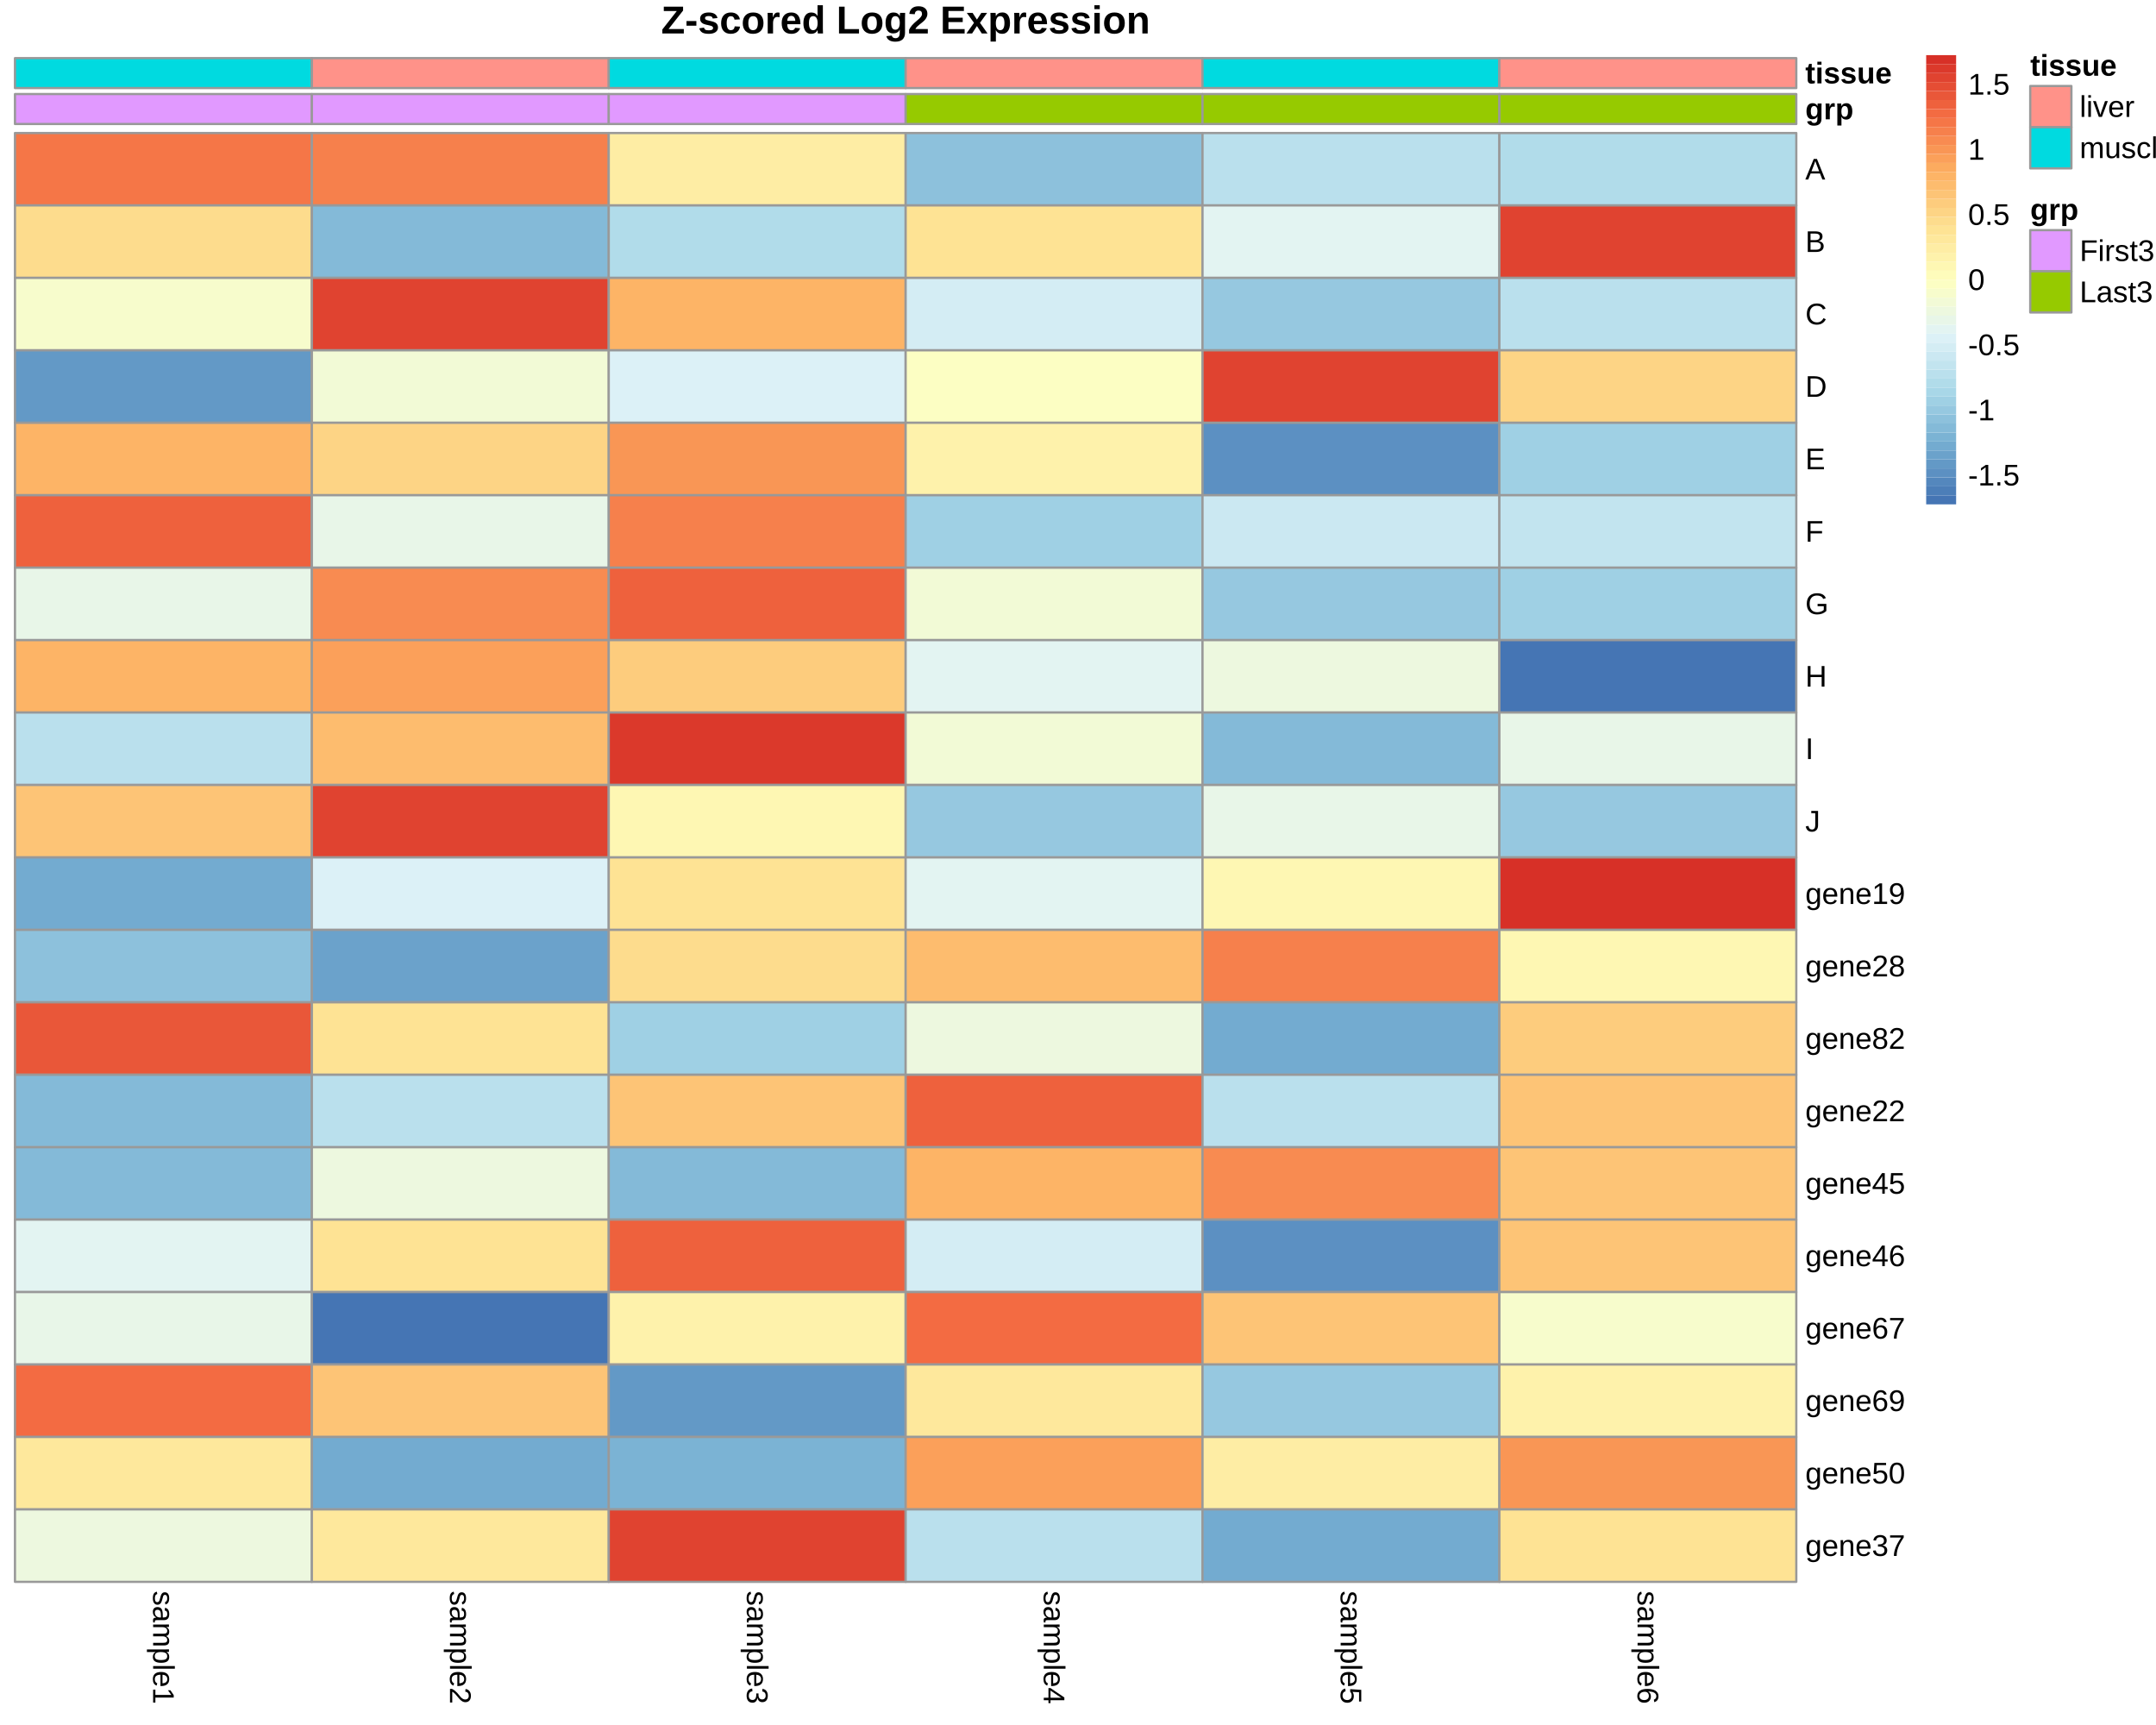
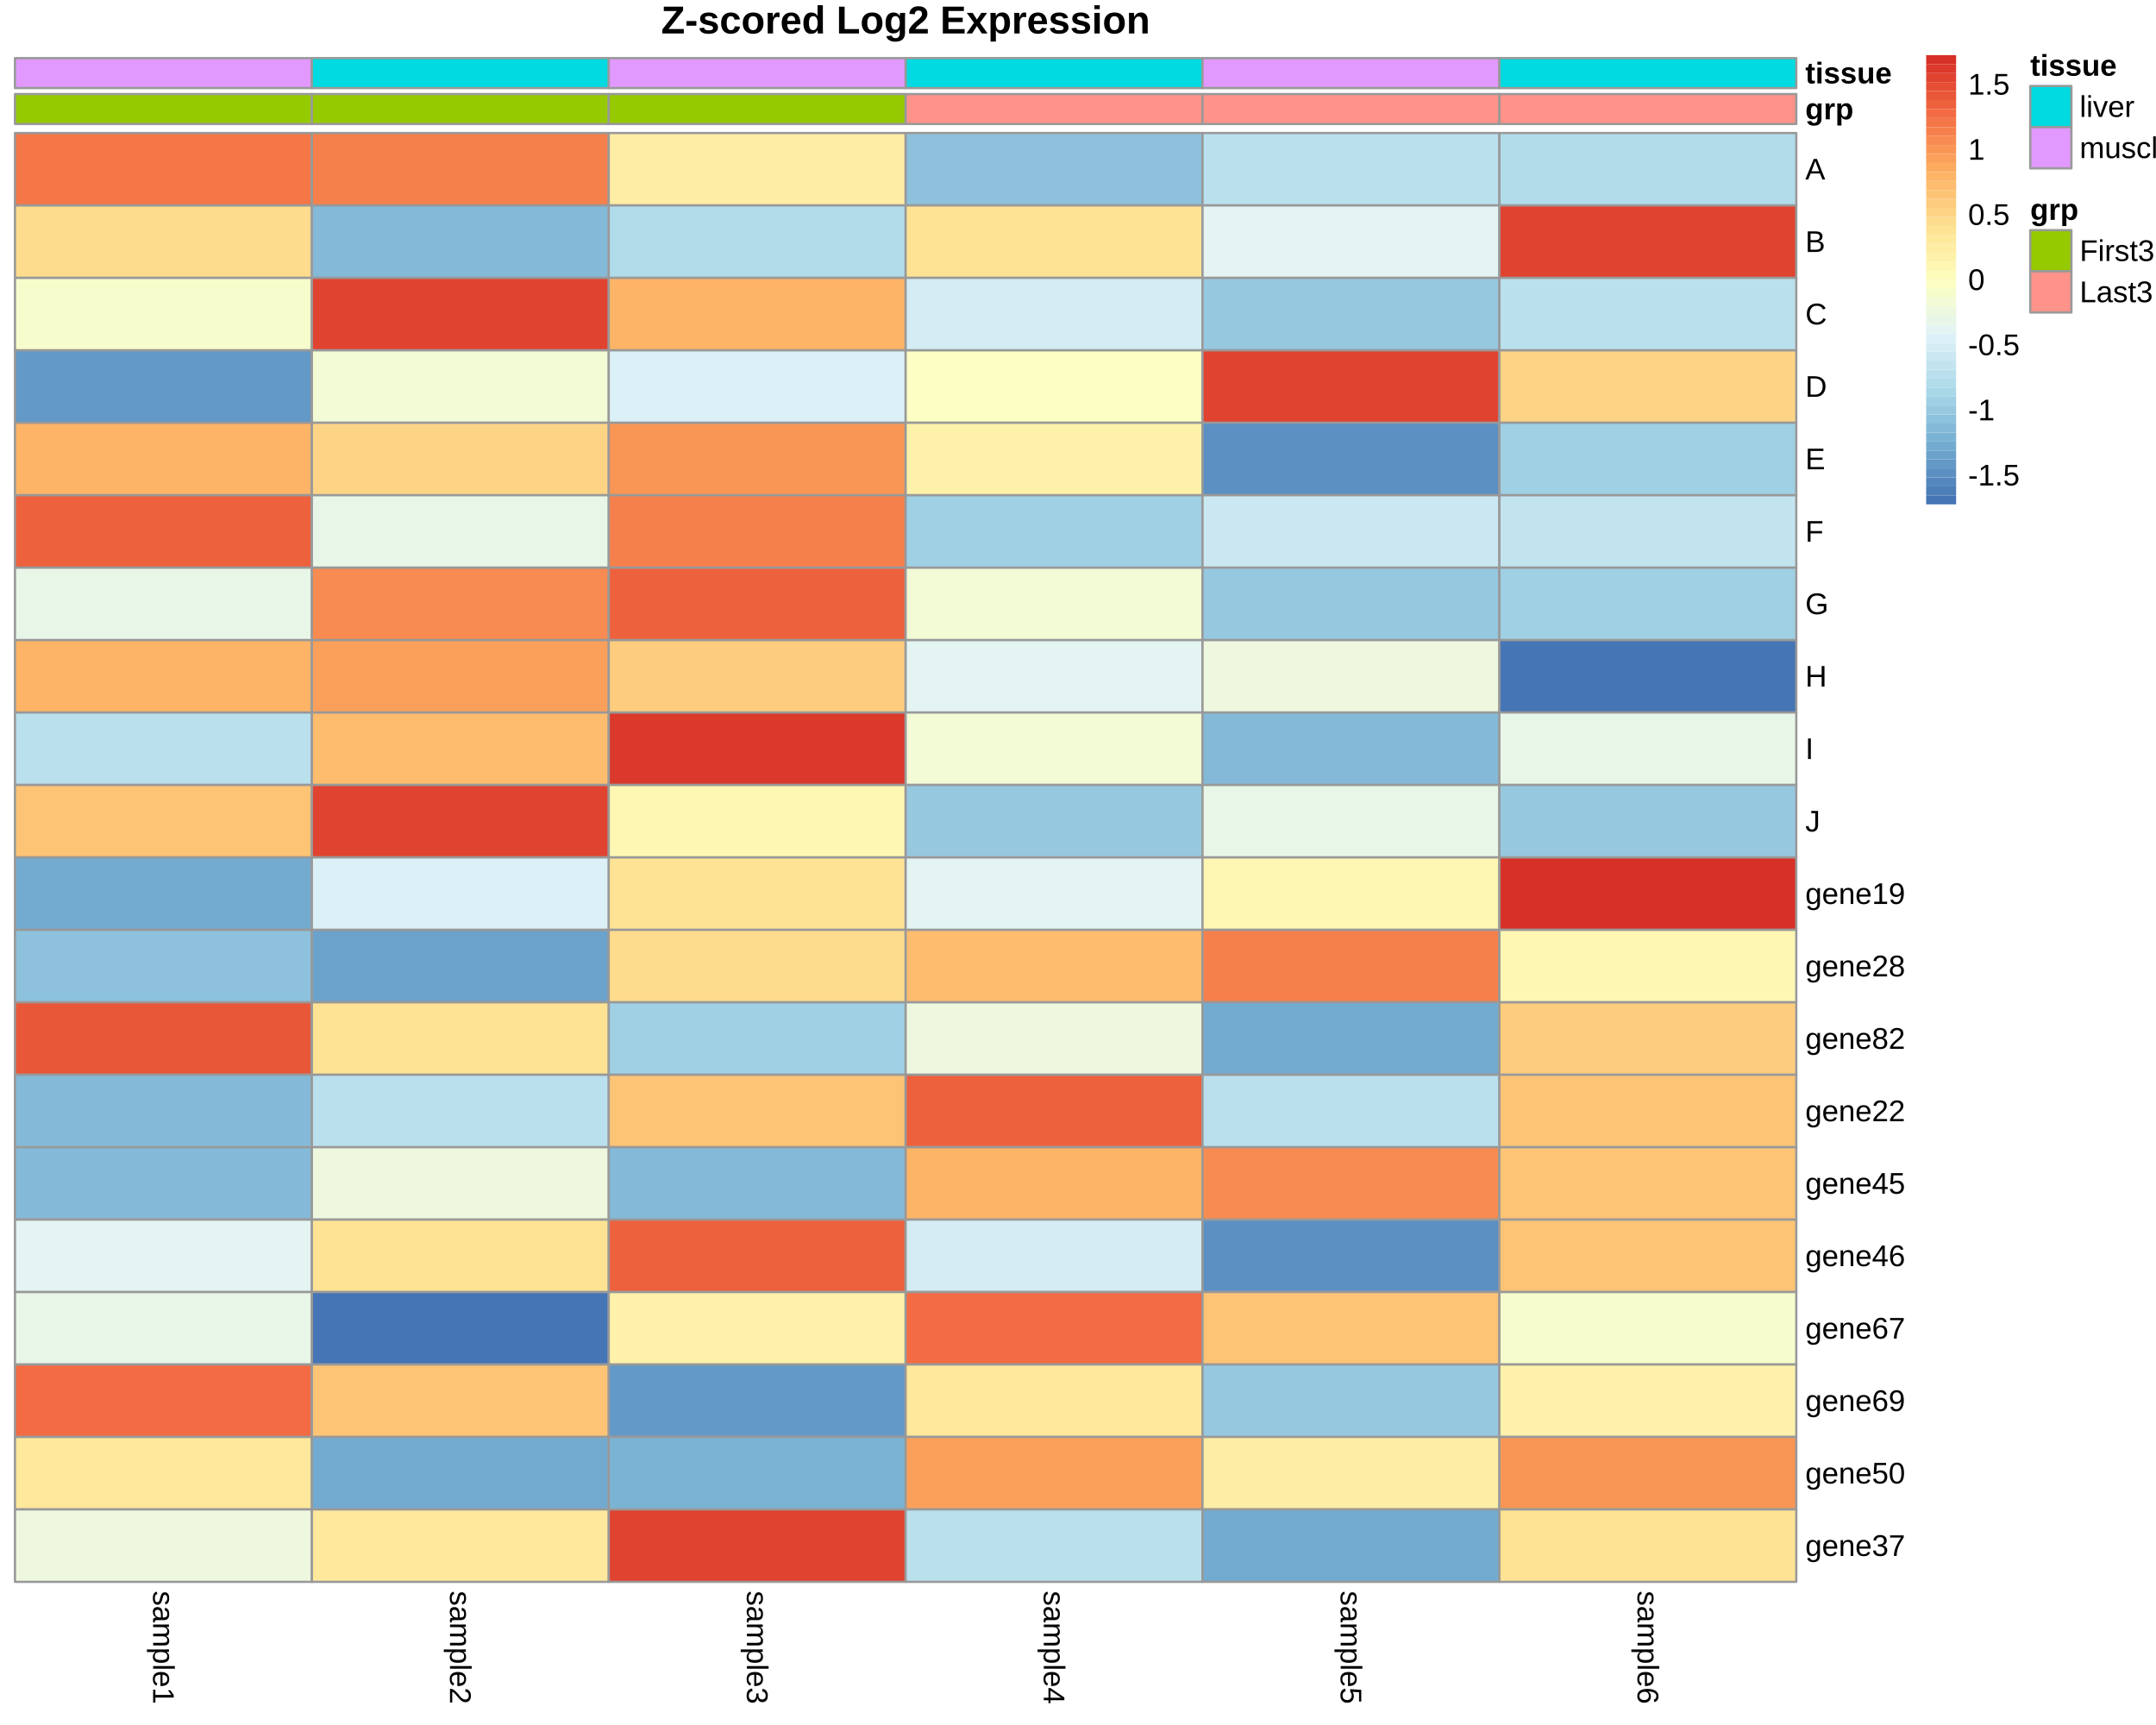
<svg xmlns="http://www.w3.org/2000/svg" viewBox="0 0 720.00 576.00">
  <defs>
    <style type="text/css">
    line, polyline, polygon, path, rect, circle {
      fill: none;
      stroke: #000000;
      stroke-linecap: round;
      stroke-linejoin: round;
      stroke-miterlimit: 10.00;
    }
  </style>
  </defs>
  <rect width="100%" height="100%" style="stroke: none; fill: #FFFFFF;" />
  <text x="220.80" y="11.17" style="font-size: 13.00px; font-weight: bold; font-family: Liberation Sans;" textLength="163.27px" lengthAdjust="spacingAndGlyphs">Z-scored Log2 Expression</text>
  <rect x="5.00" y="44.41" width="99.15" height="24.19" style="stroke-width: 0.75; stroke: #999999; fill: #F57647;" />
  <rect x="5.00" y="68.60" width="99.15" height="24.19" style="stroke-width: 0.75; stroke: #999999; fill: #FDDC8D;" />
  <rect x="5.00" y="92.79" width="99.15" height="24.19" style="stroke-width: 0.75; stroke: #999999; fill: #F7FCCC;" />
  <rect x="5.00" y="116.98" width="99.15" height="24.19" style="stroke-width: 0.75; stroke: #999999; fill: #6399C6;" />
  <rect x="5.00" y="141.17" width="99.15" height="24.19" style="stroke-width: 0.75; stroke: #999999; fill: #FDB466;" />
  <rect x="5.00" y="165.36" width="99.15" height="24.19" style="stroke-width: 0.75; stroke: #999999; fill: #EE613D;" />
  <rect x="5.00" y="189.55" width="99.15" height="24.19" style="stroke-width: 0.75; stroke: #999999; fill: #E8F6E8;" />
  <rect x="5.00" y="213.74" width="99.15" height="24.19" style="stroke-width: 0.75; stroke: #999999; fill: #FDB466;" />
  <rect x="5.00" y="237.92" width="99.15" height="24.19" style="stroke-width: 0.75; stroke: #999999; fill: #BAE0ED;" />
  <rect x="5.00" y="262.11" width="99.15" height="24.19" style="stroke-width: 0.75; stroke: #999999; fill: #FDC476;" />
  <rect x="5.00" y="286.30" width="99.15" height="24.19" style="stroke-width: 0.75; stroke: #999999; fill: #73ABD0;" />
  <rect x="5.00" y="310.49" width="99.15" height="24.19" style="stroke-width: 0.75; stroke: #999999; fill: #8DC1DC;" />
  <rect x="5.00" y="334.68" width="99.15" height="24.19" style="stroke-width: 0.75; stroke: #999999; fill: #E95739;" />
  <rect x="5.00" y="358.87" width="99.15" height="24.19" style="stroke-width: 0.75; stroke: #999999; fill: #84BAD8;" />
  <rect x="5.00" y="383.06" width="99.15" height="24.19" style="stroke-width: 0.75; stroke: #999999; fill: #84BAD8;" />
  <rect x="5.00" y="407.25" width="99.15" height="24.19" style="stroke-width: 0.75; stroke: #999999; fill: #E3F4F2;" />
  <rect x="5.00" y="431.44" width="99.15" height="24.19" style="stroke-width: 0.75; stroke: #999999; fill: #E8F6E8;" />
  <rect x="5.00" y="455.63" width="99.15" height="24.19" style="stroke-width: 0.75; stroke: #999999; fill: #F36B42;" />
  <rect x="5.00" y="479.82" width="99.15" height="24.19" style="stroke-width: 0.75; stroke: #999999; fill: #FEE89C;" />
  <rect x="5.00" y="504.01" width="99.15" height="24.19" style="stroke-width: 0.75; stroke: #999999; fill: #EDF8DF;" />
  <rect x="104.15" y="44.41" width="99.15" height="24.19" style="stroke-width: 0.75; stroke: #999999; fill: #F6804C;" />
  <rect x="104.15" y="68.60" width="99.15" height="24.19" style="stroke-width: 0.75; stroke: #999999; fill: #84BAD8;" />
  <rect x="104.15" y="92.79" width="99.15" height="24.19" style="stroke-width: 0.75; stroke: #999999; fill: #E04330;" />
  <rect x="104.15" y="116.98" width="99.15" height="24.19" style="stroke-width: 0.75; stroke: #999999; fill: #F2FAD6;" />
  <rect x="104.15" y="141.17" width="99.15" height="24.19" style="stroke-width: 0.75; stroke: #999999; fill: #FDD485;" />
  <rect x="104.15" y="165.36" width="99.15" height="24.19" style="stroke-width: 0.75; stroke: #999999; fill: #E8F6E8;" />
  <rect x="104.15" y="189.55" width="99.15" height="24.19" style="stroke-width: 0.75; stroke: #999999; fill: #F88B51;" />
  <rect x="104.15" y="213.74" width="99.15" height="24.19" style="stroke-width: 0.75; stroke: #999999; fill: #FBA05A;" />
  <rect x="104.15" y="237.92" width="99.15" height="24.19" style="stroke-width: 0.75; stroke: #999999; fill: #FDBC6E;" />
  <rect x="104.15" y="262.11" width="99.15" height="24.19" style="stroke-width: 0.75; stroke: #999999; fill: #E04330;" />
  <rect x="104.15" y="286.30" width="99.15" height="24.19" style="stroke-width: 0.75; stroke: #999999; fill: #DCF1F7;" />
  <rect x="104.15" y="310.49" width="99.15" height="24.19" style="stroke-width: 0.75; stroke: #999999; fill: #6BA2CB;" />
  <rect x="104.15" y="334.68" width="99.15" height="24.19" style="stroke-width: 0.75; stroke: #999999; fill: #FEE394;" />
  <rect x="104.15" y="358.87" width="99.15" height="24.19" style="stroke-width: 0.75; stroke: #999999; fill: #BAE0ED;" />
  <rect x="104.15" y="383.06" width="99.15" height="24.19" style="stroke-width: 0.75; stroke: #999999; fill: #EDF8DF;" />
  <rect x="104.15" y="407.25" width="99.15" height="24.19" style="stroke-width: 0.75; stroke: #999999; fill: #FEE394;" />
  <rect x="104.15" y="431.44" width="99.15" height="24.19" style="stroke-width: 0.75; stroke: #999999; fill: #4575B4;" />
  <rect x="104.15" y="455.63" width="99.15" height="24.19" style="stroke-width: 0.75; stroke: #999999; fill: #FDC476;" />
  <rect x="104.15" y="479.82" width="99.15" height="24.19" style="stroke-width: 0.75; stroke: #999999; fill: #73ABD0;" />
  <rect x="104.15" y="504.01" width="99.15" height="24.19" style="stroke-width: 0.75; stroke: #999999; fill: #FEE89C;" />
  <rect x="203.29" y="44.41" width="99.15" height="24.19" style="stroke-width: 0.75; stroke: #999999; fill: #FEEDA4;" />
  <rect x="203.29" y="68.60" width="99.15" height="24.19" style="stroke-width: 0.75; stroke: #999999; fill: #B1DCEA;" />
  <rect x="203.29" y="92.79" width="99.15" height="24.19" style="stroke-width: 0.75; stroke: #999999; fill: #FDB466;" />
  <rect x="203.29" y="116.98" width="99.15" height="24.19" style="stroke-width: 0.75; stroke: #999999; fill: #DCF1F7;" />
  <rect x="203.29" y="141.17" width="99.15" height="24.19" style="stroke-width: 0.75; stroke: #999999; fill: #F99655;" />
  <rect x="203.29" y="165.36" width="99.15" height="24.19" style="stroke-width: 0.75; stroke: #999999; fill: #F6804C;" />
  <rect x="203.29" y="189.55" width="99.15" height="24.19" style="stroke-width: 0.75; stroke: #999999; fill: #EE613D;" />
  <rect x="203.29" y="213.74" width="99.15" height="24.19" style="stroke-width: 0.75; stroke: #999999; fill: #FDCC7D;" />
  <rect x="203.29" y="237.92" width="99.15" height="24.19" style="stroke-width: 0.75; stroke: #999999; fill: #DB392B;" />
  <rect x="203.29" y="262.11" width="99.15" height="24.19" style="stroke-width: 0.75; stroke: #999999; fill: #FEF7B3;" />
  <rect x="203.29" y="286.30" width="99.15" height="24.19" style="stroke-width: 0.75; stroke: #999999; fill: #FEE394;" />
  <rect x="203.29" y="310.49" width="99.15" height="24.19" style="stroke-width: 0.75; stroke: #999999; fill: #FDDC8D;" />
  <rect x="203.29" y="334.68" width="99.15" height="24.19" style="stroke-width: 0.75; stroke: #999999; fill: #9FD0E4;" />
  <rect x="203.29" y="358.87" width="99.15" height="24.19" style="stroke-width: 0.75; stroke: #999999; fill: #FDC476;" />
  <rect x="203.29" y="383.06" width="99.15" height="24.19" style="stroke-width: 0.75; stroke: #999999; fill: #84BAD8;" />
  <rect x="203.29" y="407.25" width="99.15" height="24.19" style="stroke-width: 0.75; stroke: #999999; fill: #EE613D;" />
  <rect x="203.29" y="431.44" width="99.15" height="24.19" style="stroke-width: 0.75; stroke: #999999; fill: #FEF2AB;" />
  <rect x="203.29" y="455.63" width="99.15" height="24.19" style="stroke-width: 0.75; stroke: #999999; fill: #6399C6;" />
  <rect x="203.29" y="479.82" width="99.15" height="24.19" style="stroke-width: 0.75; stroke: #999999; fill: #7BB3D4;" />
  <rect x="203.29" y="504.01" width="99.15" height="24.19" style="stroke-width: 0.75; stroke: #999999; fill: #E04330;" />
  <rect x="302.44" y="44.41" width="99.15" height="24.19" style="stroke-width: 0.75; stroke: #999999; fill: #8DC1DC;" />
  <rect x="302.44" y="68.60" width="99.15" height="24.19" style="stroke-width: 0.75; stroke: #999999; fill: #FEE394;" />
  <rect x="302.44" y="92.79" width="99.15" height="24.19" style="stroke-width: 0.75; stroke: #999999; fill: #D4EDF4;" />
  <rect x="302.44" y="116.98" width="99.15" height="24.19" style="stroke-width: 0.75; stroke: #999999; fill: #FCFEC3;" />
  <rect x="302.44" y="141.17" width="99.15" height="24.19" style="stroke-width: 0.75; stroke: #999999; fill: #FEF2AB;" />
  <rect x="302.44" y="165.36" width="99.15" height="24.19" style="stroke-width: 0.75; stroke: #999999; fill: #9FD0E4;" />
  <rect x="302.44" y="189.55" width="99.15" height="24.19" style="stroke-width: 0.75; stroke: #999999; fill: #F2FAD6;" />
  <rect x="302.44" y="213.74" width="99.15" height="24.19" style="stroke-width: 0.75; stroke: #999999; fill: #E3F4F2;" />
  <rect x="302.44" y="237.92" width="99.15" height="24.19" style="stroke-width: 0.75; stroke: #999999; fill: #F2FAD6;" />
  <rect x="302.44" y="262.11" width="99.15" height="24.19" style="stroke-width: 0.75; stroke: #999999; fill: #96C8E0;" />
  <rect x="302.44" y="286.30" width="99.15" height="24.19" style="stroke-width: 0.75; stroke: #999999; fill: #E3F4F2;" />
  <rect x="302.44" y="310.49" width="99.15" height="24.19" style="stroke-width: 0.75; stroke: #999999; fill: #FDBC6E;" />
  <rect x="302.44" y="334.68" width="99.15" height="24.19" style="stroke-width: 0.75; stroke: #999999; fill: #EDF8DF;" />
  <rect x="302.44" y="358.87" width="99.15" height="24.19" style="stroke-width: 0.75; stroke: #999999; fill: #EE613D;" />
  <rect x="302.44" y="383.06" width="99.15" height="24.19" style="stroke-width: 0.75; stroke: #999999; fill: #FDB466;" />
  <rect x="302.44" y="407.25" width="99.15" height="24.19" style="stroke-width: 0.75; stroke: #999999; fill: #D4EDF4;" />
  <rect x="302.44" y="431.44" width="99.15" height="24.19" style="stroke-width: 0.75; stroke: #999999; fill: #F36B42;" />
  <rect x="302.44" y="455.63" width="99.15" height="24.19" style="stroke-width: 0.75; stroke: #999999; fill: #FEE89C;" />
  <rect x="302.44" y="479.82" width="99.15" height="24.19" style="stroke-width: 0.75; stroke: #999999; fill: #FBA05A;" />
  <rect x="302.44" y="504.01" width="99.15" height="24.19" style="stroke-width: 0.75; stroke: #999999; fill: #BAE0ED;" />
  <rect x="401.58" y="44.41" width="99.15" height="24.19" style="stroke-width: 0.75; stroke: #999999; fill: #BAE0ED;" />
  <rect x="401.58" y="68.60" width="99.15" height="24.19" style="stroke-width: 0.75; stroke: #999999; fill: #E3F4F2;" />
  <rect x="401.58" y="92.79" width="99.15" height="24.19" style="stroke-width: 0.75; stroke: #999999; fill: #96C8E0;" />
  <rect x="401.58" y="116.98" width="99.15" height="24.19" style="stroke-width: 0.75; stroke: #999999; fill: #E04330;" />
  <rect x="401.58" y="141.17" width="99.15" height="24.19" style="stroke-width: 0.75; stroke: #999999; fill: #5C90C2;" />
  <rect x="401.58" y="165.36" width="99.15" height="24.19" style="stroke-width: 0.75; stroke: #999999; fill: #CBE8F2;" />
  <rect x="401.58" y="189.55" width="99.15" height="24.19" style="stroke-width: 0.75; stroke: #999999; fill: #96C8E0;" />
  <rect x="401.58" y="213.74" width="99.15" height="24.19" style="stroke-width: 0.75; stroke: #999999; fill: #EDF8DF;" />
  <rect x="401.58" y="237.92" width="99.15" height="24.19" style="stroke-width: 0.75; stroke: #999999; fill: #84BAD8;" />
  <rect x="401.58" y="262.11" width="99.15" height="24.19" style="stroke-width: 0.75; stroke: #999999; fill: #E8F6E8;" />
  <rect x="401.58" y="286.30" width="99.15" height="24.19" style="stroke-width: 0.75; stroke: #999999; fill: #FEF7B3;" />
  <rect x="401.58" y="310.49" width="99.15" height="24.19" style="stroke-width: 0.75; stroke: #999999; fill: #F6804C;" />
  <rect x="401.58" y="334.68" width="99.15" height="24.19" style="stroke-width: 0.75; stroke: #999999; fill: #73ABD0;" />
  <rect x="401.58" y="358.87" width="99.15" height="24.19" style="stroke-width: 0.75; stroke: #999999; fill: #BAE0ED;" />
  <rect x="401.58" y="383.06" width="99.15" height="24.19" style="stroke-width: 0.75; stroke: #999999; fill: #F88B51;" />
  <rect x="401.58" y="407.25" width="99.15" height="24.19" style="stroke-width: 0.75; stroke: #999999; fill: #5C90C2;" />
  <rect x="401.58" y="431.44" width="99.15" height="24.19" style="stroke-width: 0.75; stroke: #999999; fill: #FDC476;" />
  <rect x="401.58" y="455.63" width="99.15" height="24.19" style="stroke-width: 0.75; stroke: #999999; fill: #96C8E0;" />
  <rect x="401.58" y="479.82" width="99.15" height="24.19" style="stroke-width: 0.75; stroke: #999999; fill: #FEEDA4;" />
  <rect x="401.58" y="504.01" width="99.15" height="24.19" style="stroke-width: 0.75; stroke: #999999; fill: #73ABD0;" />
  <rect x="500.73" y="44.41" width="99.15" height="24.19" style="stroke-width: 0.75; stroke: #999999; fill: #B1DCEA;" />
  <rect x="500.73" y="68.60" width="99.15" height="24.19" style="stroke-width: 0.75; stroke: #999999; fill: #E04330;" />
  <rect x="500.73" y="92.79" width="99.15" height="24.19" style="stroke-width: 0.75; stroke: #999999; fill: #BAE0ED;" />
  <rect x="500.73" y="116.98" width="99.15" height="24.19" style="stroke-width: 0.75; stroke: #999999; fill: #FDD485;" />
  <rect x="500.73" y="141.17" width="99.15" height="24.19" style="stroke-width: 0.75; stroke: #999999; fill: #9FD0E4;" />
  <rect x="500.73" y="165.36" width="99.15" height="24.19" style="stroke-width: 0.75; stroke: #999999; fill: #C2E4EF;" />
  <rect x="500.73" y="189.55" width="99.15" height="24.19" style="stroke-width: 0.75; stroke: #999999; fill: #9FD0E4;" />
  <rect x="500.73" y="213.74" width="99.15" height="24.19" style="stroke-width: 0.75; stroke: #999999; fill: #4575B4;" />
  <rect x="500.73" y="237.92" width="99.15" height="24.19" style="stroke-width: 0.75; stroke: #999999; fill: #E8F6E8;" />
  <rect x="500.73" y="262.11" width="99.15" height="24.19" style="stroke-width: 0.75; stroke: #999999; fill: #96C8E0;" />
  <rect x="500.73" y="286.30" width="99.15" height="24.19" style="stroke-width: 0.75; stroke: #999999; fill: #D73027;" />
  <rect x="500.73" y="310.49" width="99.15" height="24.19" style="stroke-width: 0.75; stroke: #999999; fill: #FEF7B3;" />
  <rect x="500.73" y="334.68" width="99.15" height="24.19" style="stroke-width: 0.75; stroke: #999999; fill: #FDCC7D;" />
  <rect x="500.73" y="358.87" width="99.15" height="24.19" style="stroke-width: 0.75; stroke: #999999; fill: #FDC476;" />
  <rect x="500.73" y="383.06" width="99.15" height="24.19" style="stroke-width: 0.75; stroke: #999999; fill: #FDC476;" />
  <rect x="500.73" y="407.25" width="99.15" height="24.19" style="stroke-width: 0.75; stroke: #999999; fill: #FDC476;" />
  <rect x="500.73" y="431.44" width="99.15" height="24.19" style="stroke-width: 0.75; stroke: #999999; fill: #F7FCCC;" />
  <rect x="500.73" y="455.63" width="99.15" height="24.19" style="stroke-width: 0.75; stroke: #999999; fill: #FEF2AB;" />
  <rect x="500.73" y="479.82" width="99.15" height="24.19" style="stroke-width: 0.75; stroke: #999999; fill: #F99655;" />
  <rect x="500.73" y="504.01" width="99.15" height="24.19" style="stroke-width: 0.75; stroke: #999999; fill: #FEE394;" />
  <text transform="translate(51.14,531.20) rotate(-270)" style="font-size: 10.00px; font-family: Liberation Sans;" textLength="37.80px" lengthAdjust="spacingAndGlyphs">sample1</text>
  <text transform="translate(150.28,531.20) rotate(-270)" style="font-size: 10.00px; font-family: Liberation Sans;" textLength="37.80px" lengthAdjust="spacingAndGlyphs">sample2</text>
  <text transform="translate(249.43,531.20) rotate(-270)" style="font-size: 10.00px; font-family: Liberation Sans;" textLength="37.80px" lengthAdjust="spacingAndGlyphs">sample3</text>
  <text transform="translate(348.57,531.20) rotate(-270)" style="font-size: 10.00px; font-family: Liberation Sans;" textLength="37.80px" lengthAdjust="spacingAndGlyphs">sample4</text>
  <text transform="translate(447.72,531.20) rotate(-270)" style="font-size: 10.00px; font-family: Liberation Sans;" textLength="37.80px" lengthAdjust="spacingAndGlyphs">sample5</text>
  <text transform="translate(546.87,531.20) rotate(-270)" style="font-size: 10.00px; font-family: Liberation Sans;" textLength="37.80px" lengthAdjust="spacingAndGlyphs">sample6</text>
  <text x="602.88" y="59.94" style="font-size: 10.00px; font-family: Liberation Sans;" textLength="6.67px" lengthAdjust="spacingAndGlyphs">A</text>
  <text x="602.88" y="84.13" style="font-size: 10.00px; font-family: Liberation Sans;" textLength="6.67px" lengthAdjust="spacingAndGlyphs">B</text>
  <text x="602.88" y="108.32" style="font-size: 10.00px; font-family: Liberation Sans;" textLength="7.22px" lengthAdjust="spacingAndGlyphs">C</text>
  <text x="602.88" y="132.51" style="font-size: 10.00px; font-family: Liberation Sans;" textLength="7.22px" lengthAdjust="spacingAndGlyphs">D</text>
  <text x="602.88" y="156.70" style="font-size: 10.00px; font-family: Liberation Sans;" textLength="6.67px" lengthAdjust="spacingAndGlyphs">E</text>
  <text x="602.88" y="180.89" style="font-size: 10.00px; font-family: Liberation Sans;" textLength="6.11px" lengthAdjust="spacingAndGlyphs">F</text>
  <text x="602.88" y="205.08" style="font-size: 10.00px; font-family: Liberation Sans;" textLength="7.78px" lengthAdjust="spacingAndGlyphs">G</text>
  <text x="602.88" y="229.27" style="font-size: 10.00px; font-family: Liberation Sans;" textLength="7.22px" lengthAdjust="spacingAndGlyphs">H</text>
  <text x="602.88" y="253.46" style="font-size: 10.00px; font-family: Liberation Sans;" textLength="2.78px" lengthAdjust="spacingAndGlyphs">I</text>
  <text x="602.88" y="277.65" style="font-size: 10.00px; font-family: Liberation Sans;" textLength="5.00px" lengthAdjust="spacingAndGlyphs">J</text>
  <text x="602.88" y="301.84" style="font-size: 10.00px; font-family: Liberation Sans;" textLength="33.38px" lengthAdjust="spacingAndGlyphs">gene19</text>
  <text x="602.88" y="326.03" style="font-size: 10.00px; font-family: Liberation Sans;" textLength="33.38px" lengthAdjust="spacingAndGlyphs">gene28</text>
  <text x="602.88" y="350.22" style="font-size: 10.00px; font-family: Liberation Sans;" textLength="33.38px" lengthAdjust="spacingAndGlyphs">gene82</text>
  <text x="602.88" y="374.41" style="font-size: 10.00px; font-family: Liberation Sans;" textLength="33.38px" lengthAdjust="spacingAndGlyphs">gene22</text>
  <text x="602.88" y="398.60" style="font-size: 10.00px; font-family: Liberation Sans;" textLength="33.38px" lengthAdjust="spacingAndGlyphs">gene45</text>
  <text x="602.88" y="422.79" style="font-size: 10.00px; font-family: Liberation Sans;" textLength="33.38px" lengthAdjust="spacingAndGlyphs">gene46</text>
  <text x="602.88" y="446.98" style="font-size: 10.00px; font-family: Liberation Sans;" textLength="33.38px" lengthAdjust="spacingAndGlyphs">gene67</text>
  <text x="602.88" y="471.17" style="font-size: 10.00px; font-family: Liberation Sans;" textLength="33.38px" lengthAdjust="spacingAndGlyphs">gene69</text>
  <text x="602.88" y="495.36" style="font-size: 10.00px; font-family: Liberation Sans;" textLength="33.38px" lengthAdjust="spacingAndGlyphs">gene50</text>
  <text x="602.88" y="519.55" style="font-size: 10.00px; font-family: Liberation Sans;" textLength="33.38px" lengthAdjust="spacingAndGlyphs">gene37</text>
-   <rect x="5.00" y="31.41" width="99.15" height="10.00" style="stroke-width: 0.75; stroke: #999999; fill: #E199FF;" />
-   <rect x="104.15" y="31.41" width="99.15" height="10.00" style="stroke-width: 0.75; stroke: #999999; fill: #E199FF;" />
-   <rect x="203.29" y="31.41" width="99.15" height="10.00" style="stroke-width: 0.75; stroke: #999999; fill: #E199FF;" />
-   <rect x="302.44" y="31.41" width="99.15" height="10.00" style="stroke-width: 0.75; stroke: #999999; fill: #96CA00;" />
-   <rect x="401.58" y="31.41" width="99.15" height="10.00" style="stroke-width: 0.75; stroke: #999999; fill: #96CA00;" />
-   <rect x="500.73" y="31.41" width="99.15" height="10.00" style="stroke-width: 0.75; stroke: #999999; fill: #96CA00;" />
-   <rect x="5.00" y="19.41" width="99.15" height="10.00" style="stroke-width: 0.75; stroke: #999999; fill: #00DAE0;" />
-   <rect x="104.15" y="19.41" width="99.15" height="10.00" style="stroke-width: 0.75; stroke: #999999; fill: #FF9289;" />
-   <rect x="203.29" y="19.41" width="99.15" height="10.00" style="stroke-width: 0.75; stroke: #999999; fill: #00DAE0;" />
-   <rect x="302.44" y="19.41" width="99.15" height="10.00" style="stroke-width: 0.75; stroke: #999999; fill: #FF9289;" />
-   <rect x="401.58" y="19.41" width="99.15" height="10.00" style="stroke-width: 0.75; stroke: #999999; fill: #00DAE0;" />
-   <rect x="500.73" y="19.41" width="99.15" height="10.00" style="stroke-width: 0.75; stroke: #999999; fill: #FF9289;" />
+   <rect x="5.00" y="31.41" width="99.15" height="10.00" style="stroke-width: 0.75; stroke: #999999; fill: #96CA00;" />
+   <rect x="104.15" y="31.41" width="99.15" height="10.00" style="stroke-width: 0.75; stroke: #999999; fill: #96CA00;" />
+   <rect x="203.29" y="31.41" width="99.15" height="10.00" style="stroke-width: 0.75; stroke: #999999; fill: #96CA00;" />
+   <rect x="302.44" y="31.41" width="99.15" height="10.00" style="stroke-width: 0.75; stroke: #999999; fill: #FF9289;" />
+   <rect x="401.58" y="31.41" width="99.15" height="10.00" style="stroke-width: 0.75; stroke: #999999; fill: #FF9289;" />
+   <rect x="500.73" y="31.41" width="99.15" height="10.00" style="stroke-width: 0.75; stroke: #999999; fill: #FF9289;" />
+   <rect x="5.00" y="19.41" width="99.15" height="10.00" style="stroke-width: 0.75; stroke: #999999; fill: #E199FF;" />
+   <rect x="104.15" y="19.41" width="99.15" height="10.00" style="stroke-width: 0.75; stroke: #999999; fill: #00DAE0;" />
+   <rect x="203.29" y="19.41" width="99.15" height="10.00" style="stroke-width: 0.75; stroke: #999999; fill: #E199FF;" />
+   <rect x="302.44" y="19.41" width="99.15" height="10.00" style="stroke-width: 0.75; stroke: #999999; fill: #00DAE0;" />
+   <rect x="401.58" y="19.41" width="99.15" height="10.00" style="stroke-width: 0.75; stroke: #999999; fill: #E199FF;" />
+   <rect x="500.73" y="19.41" width="99.15" height="10.00" style="stroke-width: 0.75; stroke: #999999; fill: #00DAE0;" />
  <text x="602.88" y="39.84" style="font-size: 10.00px; font-weight: bold; font-family: Liberation Sans;" textLength="16.11px" lengthAdjust="spacingAndGlyphs">grp</text>
  <text x="602.88" y="27.84" style="font-size: 10.00px; font-weight: bold; font-family: Liberation Sans;" textLength="28.91px" lengthAdjust="spacingAndGlyphs">tissue</text>
  <text x="678.00" y="25.28" style="font-size: 10.00px; font-weight: bold; font-family: Liberation Sans;" textLength="28.91px" lengthAdjust="spacingAndGlyphs">tissue</text>
-   <rect x="678.00" y="28.72" width="13.75" height="13.75" style="stroke-width: 0.75; stroke: #999999; fill: #FF9289;" />
-   <rect x="678.00" y="42.47" width="13.75" height="13.75" style="stroke-width: 0.75; stroke: #999999; fill: #00DAE0;" />
+   <rect x="678.00" y="28.72" width="13.75" height="13.75" style="stroke-width: 0.75; stroke: #999999; fill: #00DAE0;" />
+   <rect x="678.00" y="42.47" width="13.75" height="13.75" style="stroke-width: 0.75; stroke: #999999; fill: #E199FF;" />
  <text x="694.50" y="39.03" style="font-size: 10.00px; font-family: Liberation Sans;" textLength="18.33px" lengthAdjust="spacingAndGlyphs">liver</text>
  <text x="694.50" y="52.78" style="font-size: 10.00px; font-family: Liberation Sans;" textLength="31.67px" lengthAdjust="spacingAndGlyphs">muscle</text>
  <text x="678.00" y="73.41" style="font-size: 10.00px; font-weight: bold; font-family: Liberation Sans;" textLength="16.11px" lengthAdjust="spacingAndGlyphs">grp</text>
-   <rect x="678.00" y="76.84" width="13.75" height="13.75" style="stroke-width: 0.75; stroke: #999999; fill: #E199FF;" />
-   <rect x="678.00" y="90.59" width="13.75" height="13.75" style="stroke-width: 0.75; stroke: #999999; fill: #96CA00;" />
+   <rect x="678.00" y="76.84" width="13.75" height="13.75" style="stroke-width: 0.75; stroke: #999999; fill: #96CA00;" />
+   <rect x="678.00" y="90.59" width="13.75" height="13.75" style="stroke-width: 0.75; stroke: #999999; fill: #FF9289;" />
  <text x="694.50" y="87.16" style="font-size: 10.00px; font-family: Liberation Sans;" textLength="25.00px" lengthAdjust="spacingAndGlyphs">First3</text>
  <text x="694.50" y="100.91" style="font-size: 10.00px; font-family: Liberation Sans;" textLength="24.47px" lengthAdjust="spacingAndGlyphs">Last3</text>
  <rect x="643.25" y="165.41" width="10.00" height="3.00" style="stroke-width: 0.75; stroke: none; fill: #4575B4;" />
  <rect x="643.25" y="162.41" width="10.00" height="3.00" style="stroke-width: 0.75; stroke: none; fill: #4C7EB8;" />
  <rect x="643.25" y="159.41" width="10.00" height="3.00" style="stroke-width: 0.75; stroke: none; fill: #5487BD;" />
  <rect x="643.25" y="156.41" width="10.00" height="3.00" style="stroke-width: 0.75; stroke: none; fill: #5C90C2;" />
  <rect x="643.25" y="153.41" width="10.00" height="3.00" style="stroke-width: 0.75; stroke: none; fill: #6399C6;" />
  <rect x="643.25" y="150.41" width="10.00" height="3.00" style="stroke-width: 0.75; stroke: none; fill: #6BA2CB;" />
  <rect x="643.25" y="147.41" width="10.00" height="3.00" style="stroke-width: 0.75; stroke: none; fill: #73ABD0;" />
  <rect x="643.25" y="144.41" width="10.00" height="3.00" style="stroke-width: 0.75; stroke: none; fill: #7BB3D4;" />
  <rect x="643.25" y="141.41" width="10.00" height="3.00" style="stroke-width: 0.75; stroke: none; fill: #84BAD8;" />
  <rect x="643.25" y="138.41" width="10.00" height="3.00" style="stroke-width: 0.75; stroke: none; fill: #8DC1DC;" />
  <rect x="643.25" y="135.41" width="10.00" height="3.00" style="stroke-width: 0.75; stroke: none; fill: #96C8E0;" />
  <rect x="643.25" y="132.41" width="10.00" height="3.00" style="stroke-width: 0.75; stroke: none; fill: #9FD0E4;" />
  <rect x="643.25" y="129.41" width="10.00" height="3.00" style="stroke-width: 0.75; stroke: none; fill: #A8D7E8;" />
  <rect x="643.25" y="126.41" width="10.00" height="3.00" style="stroke-width: 0.75; stroke: none; fill: #B1DCEA;" />
  <rect x="643.25" y="123.41" width="10.00" height="3.00" style="stroke-width: 0.75; stroke: none; fill: #BAE0ED;" />
  <rect x="643.25" y="120.41" width="10.00" height="3.00" style="stroke-width: 0.75; stroke: none; fill: #C2E4EF;" />
  <rect x="643.25" y="117.41" width="10.00" height="3.00" style="stroke-width: 0.75; stroke: none; fill: #CBE8F2;" />
  <rect x="643.25" y="114.41" width="10.00" height="3.00" style="stroke-width: 0.75; stroke: none; fill: #D4EDF4;" />
  <rect x="643.25" y="111.41" width="10.00" height="3.00" style="stroke-width: 0.75; stroke: none; fill: #DCF1F7;" />
  <rect x="643.25" y="108.41" width="10.00" height="3.00" style="stroke-width: 0.75; stroke: none; fill: #E3F4F2;" />
  <rect x="643.25" y="105.41" width="10.00" height="3.00" style="stroke-width: 0.75; stroke: none; fill: #E8F6E8;" />
  <rect x="643.25" y="102.41" width="10.00" height="3.00" style="stroke-width: 0.75; stroke: none; fill: #EDF8DF;" />
  <rect x="643.25" y="99.41" width="10.00" height="3.00" style="stroke-width: 0.75; stroke: none; fill: #F2FAD6;" />
  <rect x="643.25" y="96.41" width="10.00" height="3.00" style="stroke-width: 0.75; stroke: none; fill: #F7FCCC;" />
  <rect x="643.25" y="93.41" width="10.00" height="3.00" style="stroke-width: 0.75; stroke: none; fill: #FCFEC3;" />
  <rect x="643.25" y="90.41" width="10.00" height="3.00" style="stroke-width: 0.75; stroke: none; fill: #FEFCBB;" />
  <rect x="643.25" y="87.41" width="10.00" height="3.00" style="stroke-width: 0.75; stroke: none; fill: #FEF7B3;" />
  <rect x="643.25" y="84.41" width="10.00" height="3.00" style="stroke-width: 0.75; stroke: none; fill: #FEF2AB;" />
  <rect x="643.25" y="81.41" width="10.00" height="3.00" style="stroke-width: 0.75; stroke: none; fill: #FEEDA4;" />
  <rect x="643.25" y="78.41" width="10.00" height="3.00" style="stroke-width: 0.75; stroke: none; fill: #FEE89C;" />
  <rect x="643.25" y="75.41" width="10.00" height="3.00" style="stroke-width: 0.75; stroke: none; fill: #FEE394;" />
  <rect x="643.25" y="72.41" width="10.00" height="3.00" style="stroke-width: 0.75; stroke: none; fill: #FDDC8D;" />
  <rect x="643.25" y="69.41" width="10.00" height="3.00" style="stroke-width: 0.75; stroke: none; fill: #FDD485;" />
  <rect x="643.25" y="66.41" width="10.00" height="3.00" style="stroke-width: 0.75; stroke: none; fill: #FDCC7D;" />
  <rect x="643.25" y="63.41" width="10.00" height="3.00" style="stroke-width: 0.75; stroke: none; fill: #FDC476;" />
  <rect x="643.25" y="60.41" width="10.00" height="3.00" style="stroke-width: 0.75; stroke: none; fill: #FDBC6E;" />
  <rect x="643.25" y="57.41" width="10.00" height="3.00" style="stroke-width: 0.75; stroke: none; fill: #FDB466;" />
  <rect x="643.25" y="54.41" width="10.00" height="3.00" style="stroke-width: 0.75; stroke: none; fill: #FCAB5F;" />
  <rect x="643.25" y="51.41" width="10.00" height="3.00" style="stroke-width: 0.75; stroke: none; fill: #FBA05A;" />
  <rect x="643.25" y="48.41" width="10.00" height="3.00" style="stroke-width: 0.75; stroke: none; fill: #F99655;" />
  <rect x="643.25" y="45.41" width="10.00" height="3.00" style="stroke-width: 0.75; stroke: none; fill: #F88B51;" />
  <rect x="643.25" y="42.41" width="10.00" height="3.00" style="stroke-width: 0.75; stroke: none; fill: #F6804C;" />
  <rect x="643.25" y="39.41" width="10.00" height="3.00" style="stroke-width: 0.75; stroke: none; fill: #F57647;" />
  <rect x="643.25" y="36.41" width="10.00" height="3.00" style="stroke-width: 0.75; stroke: none; fill: #F36B42;" />
  <rect x="643.25" y="33.41" width="10.00" height="3.00" style="stroke-width: 0.75; stroke: none; fill: #EE613D;" />
  <rect x="643.25" y="30.41" width="10.00" height="3.00" style="stroke-width: 0.75; stroke: none; fill: #E95739;" />
  <rect x="643.25" y="27.41" width="10.00" height="3.00" style="stroke-width: 0.75; stroke: none; fill: #E54D34;" />
  <rect x="643.25" y="24.41" width="10.00" height="3.00" style="stroke-width: 0.75; stroke: none; fill: #E04330;" />
  <rect x="643.25" y="21.41" width="10.00" height="3.00" style="stroke-width: 0.75; stroke: none; fill: #DB392B;" />
  <rect x="643.25" y="18.41" width="10.00" height="3.00" style="stroke-width: 0.75; stroke: none; fill: #D73027;" />
  <text x="657.25" y="162.10" style="font-size: 10.00px; font-family: Liberation Sans;" textLength="17.23px" lengthAdjust="spacingAndGlyphs">-1.5</text>
  <text x="657.25" y="140.35" style="font-size: 10.00px; font-family: Liberation Sans;" textLength="8.89px" lengthAdjust="spacingAndGlyphs">-1</text>
  <text x="657.25" y="118.60" style="font-size: 10.00px; font-family: Liberation Sans;" textLength="17.23px" lengthAdjust="spacingAndGlyphs">-0.5</text>
  <text x="657.25" y="96.84" style="font-size: 10.00px; font-family: Liberation Sans;" textLength="5.56px" lengthAdjust="spacingAndGlyphs">0</text>
  <text x="657.25" y="75.09" style="font-size: 10.00px; font-family: Liberation Sans;" textLength="13.91px" lengthAdjust="spacingAndGlyphs">0.5</text>
  <text x="657.25" y="53.34" style="font-size: 10.00px; font-family: Liberation Sans;" textLength="5.56px" lengthAdjust="spacingAndGlyphs">1</text>
  <text x="657.25" y="31.59" style="font-size: 10.00px; font-family: Liberation Sans;" textLength="13.91px" lengthAdjust="spacingAndGlyphs">1.5</text>
</svg>
